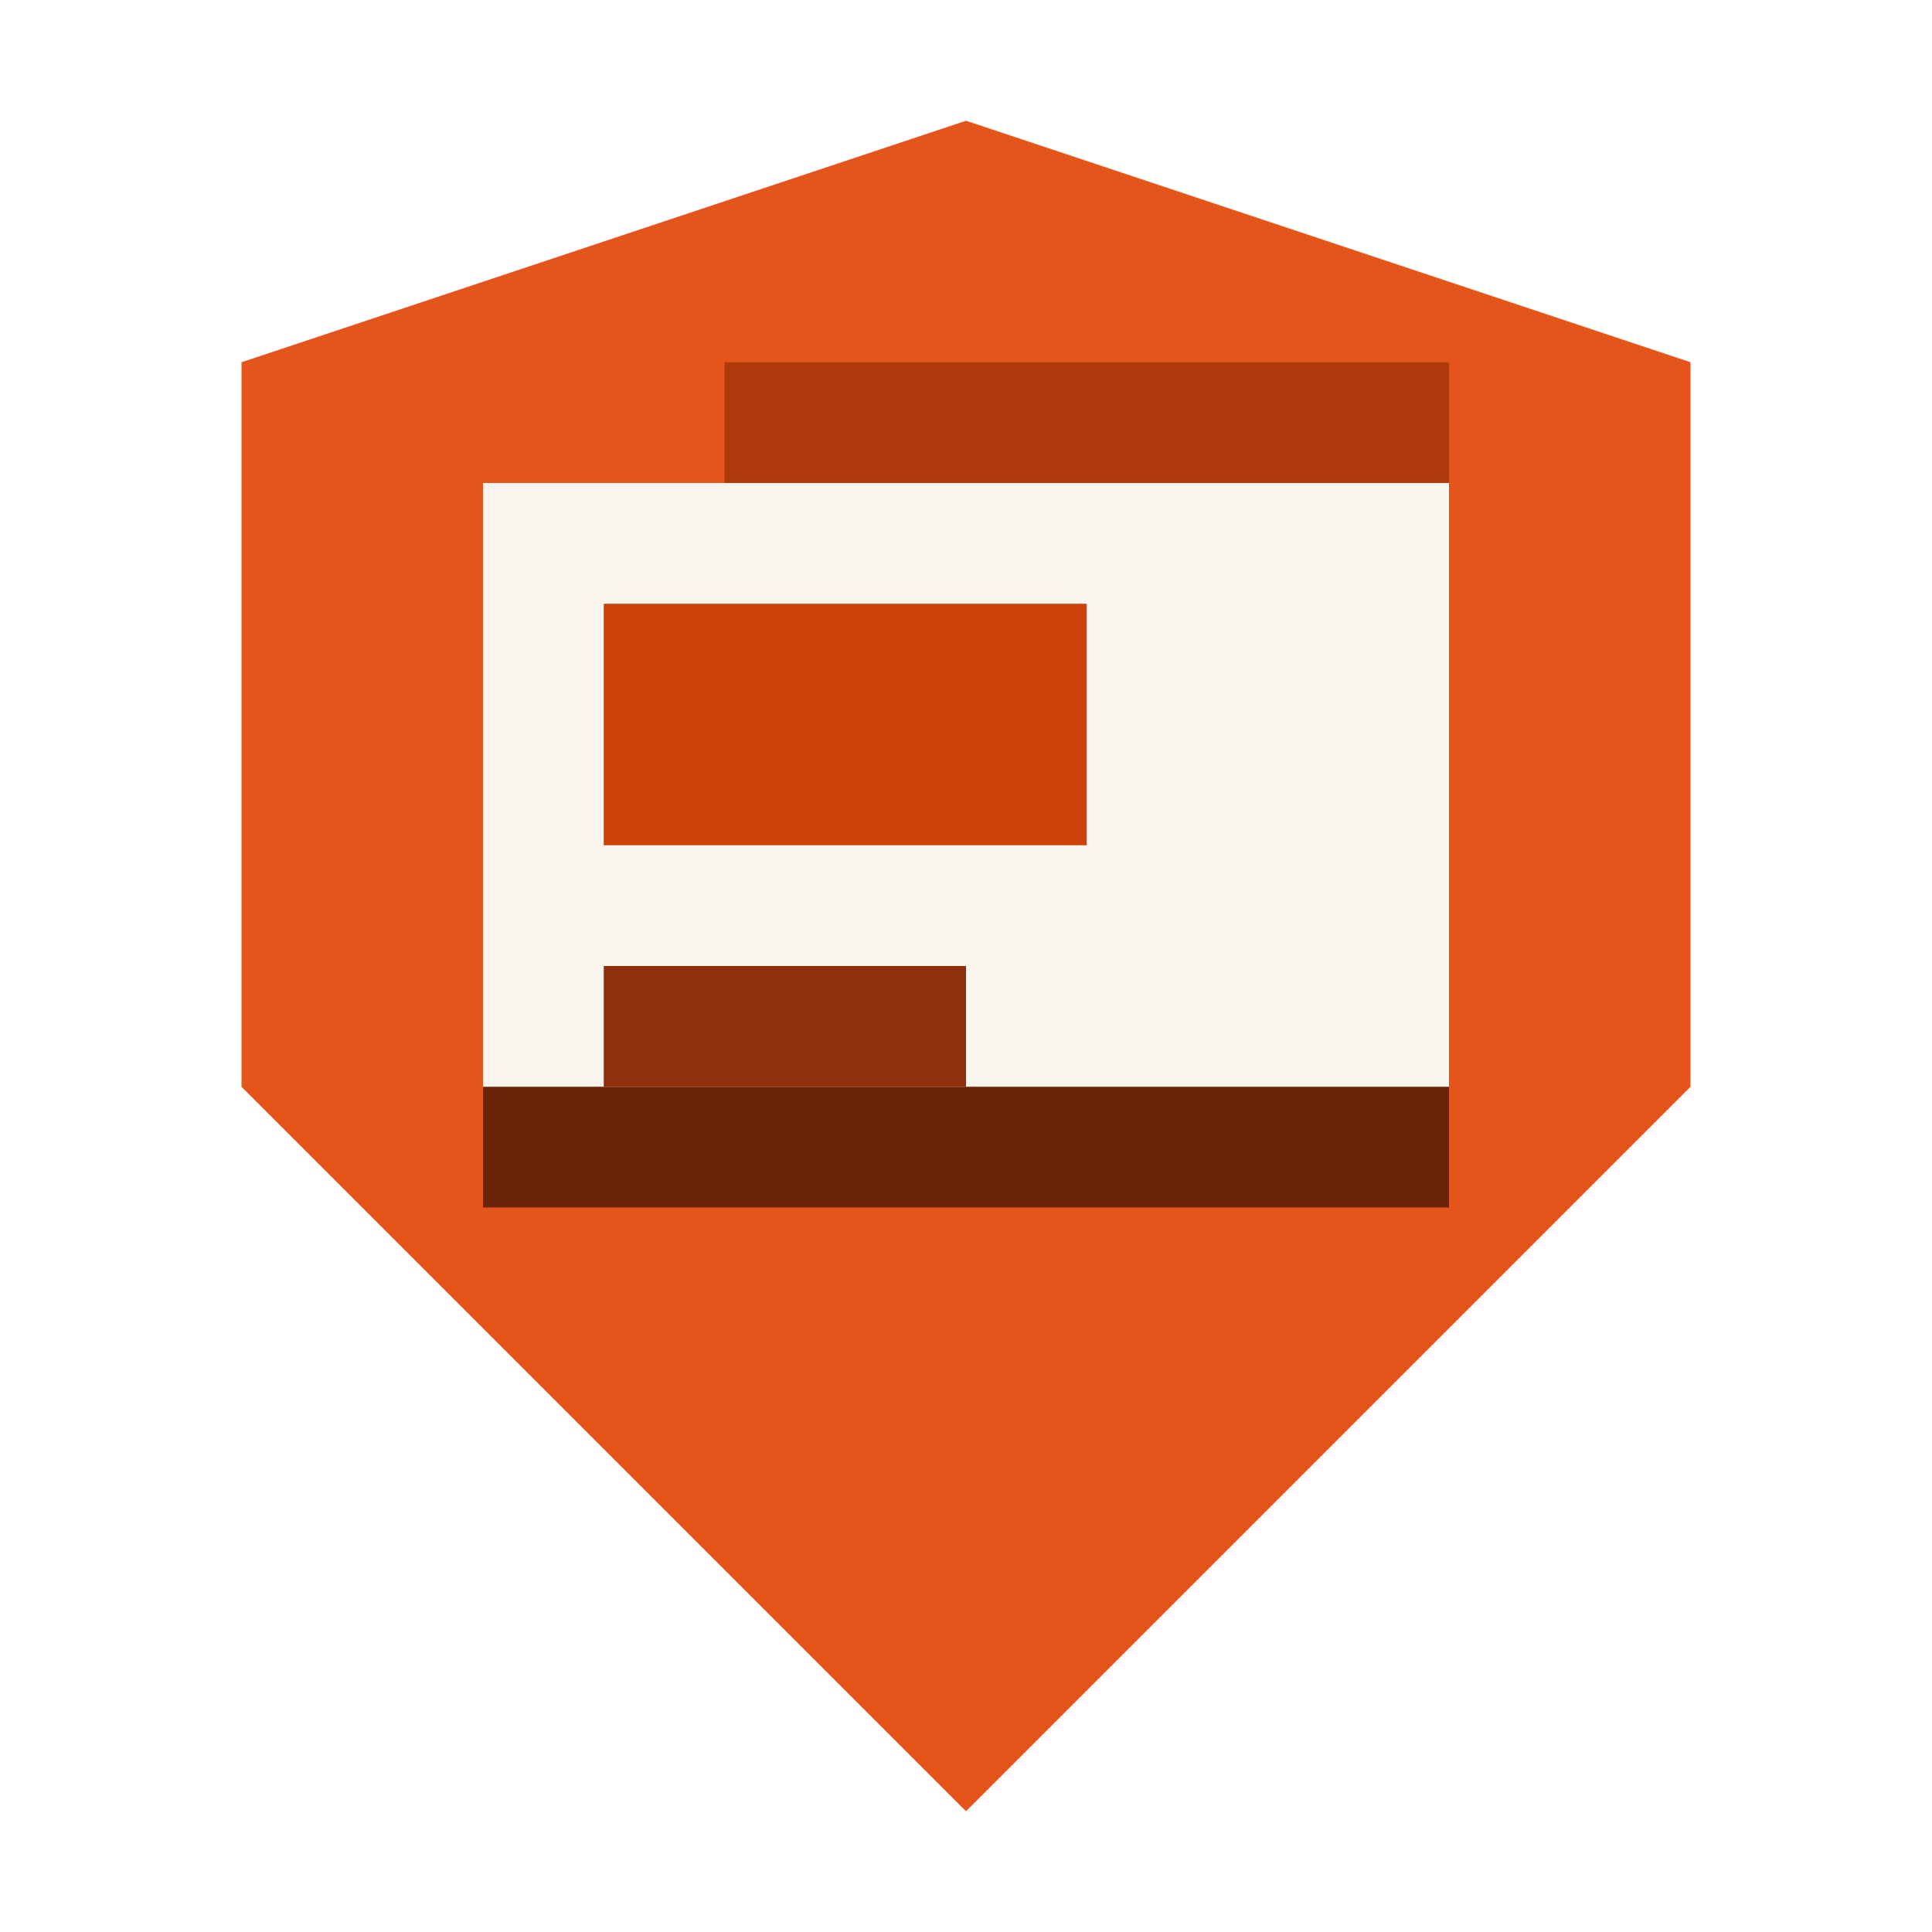
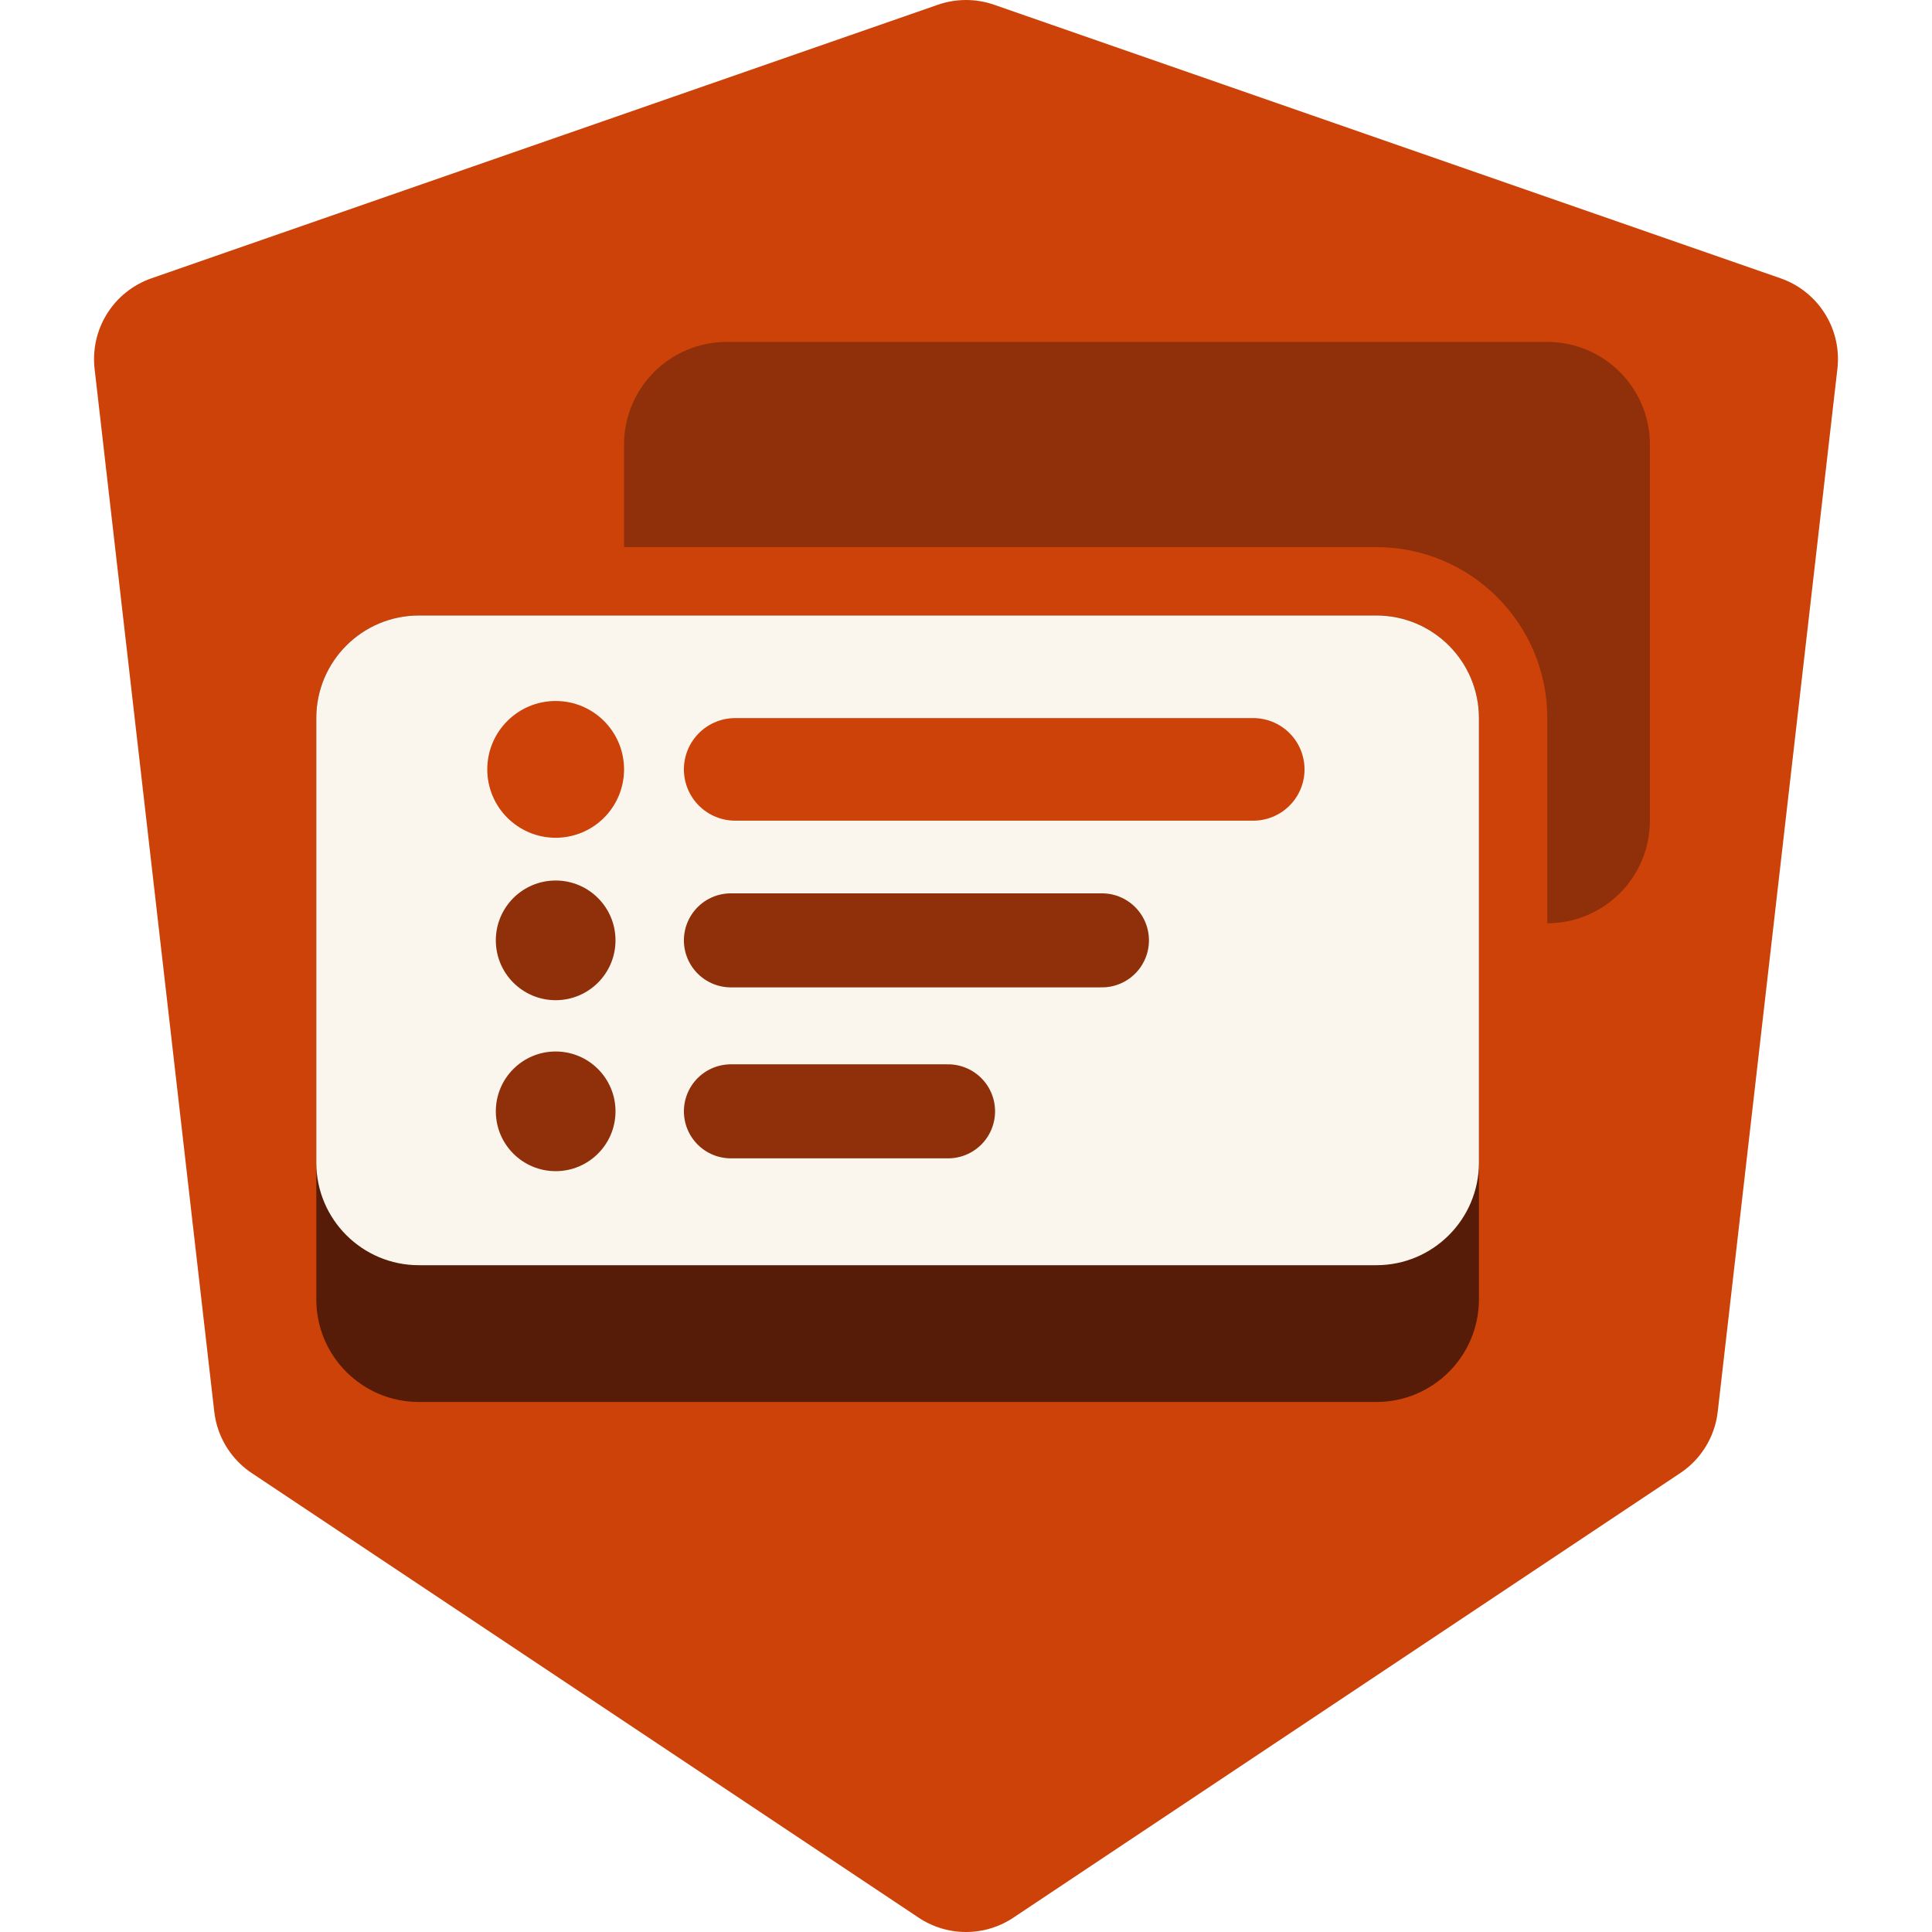
- <svg xmlns="http://www.w3.org/2000/svg" viewBox="0 0 32 32" fill="none" role="img" aria-label="slide.ng">
-   <path d="M16 2L28 6V18L16 30L4 18V6Z" fill="#E5541A" />
-   <path d="M12 6H24V8H12Z" fill="#B03A0C" />
-   <path d="M8 8H24V20H8Z" fill="#6B230A" />
-   <path d="M8 8H24V18H8Z" fill="#FAF6EE" />
-   <path d="M10 10H18V14H10Z" fill="#CC4209" />
-   <path d="M10 16H16V18H10Z" fill="#8F300A" />
+ <svg xmlns="http://www.w3.org/2000/svg" viewBox="7.5 6 113 113" fill="none" role="img" aria-label="slide.ng mark">
+   <path d="M64 11L110 27 103 88 64 114 25 88 18 27Z" fill="#CC4209" stroke="#CC4209" stroke-width="10" stroke-linejoin="round" />
+   <rect x="44" y="26" width="60" height="34" rx="6" fill="#8F300A" />
+   <rect x="22" y="38" width="76" height="56" rx="10" fill="#CC4209" />
+   <rect x="26" y="42" width="68" height="46" rx="6" fill="#561C08" />
+   <rect x="26" y="42" width="68" height="38" rx="6" fill="#FAF6EE" />
+   <circle cx="40" cy="51" r="4" fill="#CC4209" />
+   <path d="M50.5 51h30.3" stroke="#CC4209" stroke-width="6" stroke-linecap="round" />
+   <circle cx="40" cy="61" r="3.5" fill="#8F300A" />
+   <path d="M50.25 61h21.7" stroke="#8F300A" stroke-width="5.5" stroke-linecap="round" />
+   <circle cx="40" cy="71" r="3.5" fill="#8F300A" />
+   <path d="M50.25 71h12.7" stroke="#8F300A" stroke-width="5.5" stroke-linecap="round" />
</svg>
